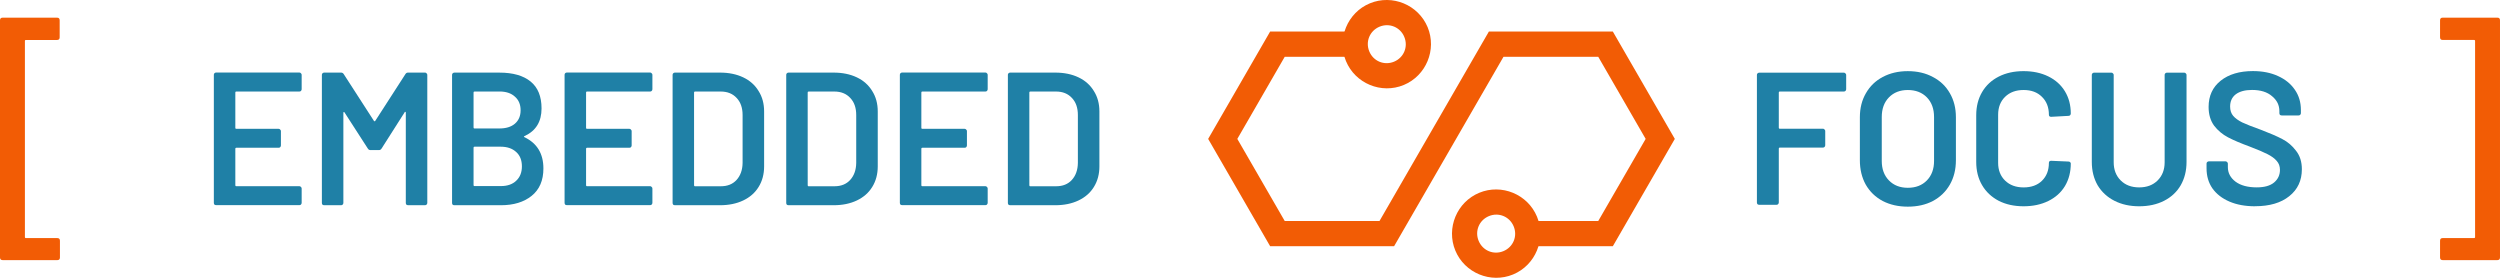
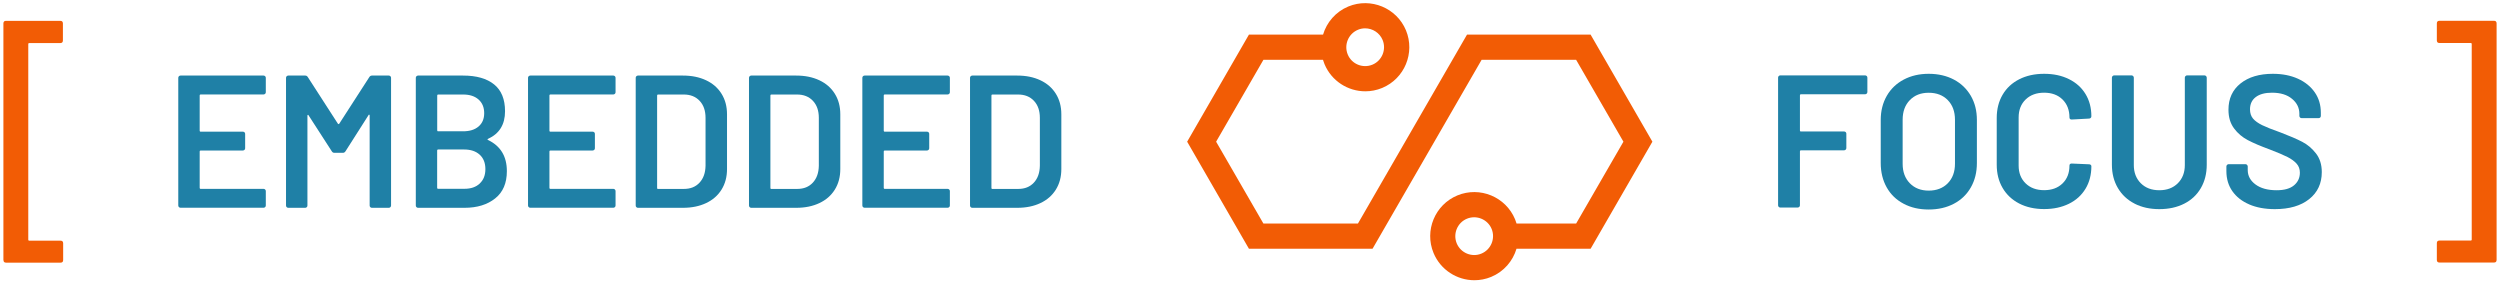
- <svg xmlns="http://www.w3.org/2000/svg" width="139.663mm" height="15.519mm" viewBox="0 0 139.663 15.519" version="1.1" id="svg1085">
-   <defs id="defs1082">
-     <clipPath clipPathUnits="userSpaceOnUse" id="clipPath3258">
-       <g id="g3264">
-         <g id="g3262" transform="matrix(0.3527778,0,0,-0.3527778,-90.4886,729.3431)">
-           <path d="M 0,2970 H 2100 V 0 H 0 Z" id="path3260" />
-         </g>
-       </g>
-     </clipPath>
-     <clipPath clipPathUnits="userSpaceOnUse" id="clipPath3273">
-       <g id="g3279">
-         <g id="g3277" transform="matrix(0.3527778,0,0,-0.3527778,-90.48859,729.3431)">
-           <path d="M 0,2970 H 2100 V 0 H 0 Z" id="path3275" />
-         </g>
-       </g>
-     </clipPath>
-     <clipPath clipPathUnits="userSpaceOnUse" id="clipPath3288">
-       <g id="g3294">
-         <g id="g3292" transform="matrix(0.3527778,0,0,-0.3527778,-90.4886,729.3431)">
-           <path d="M 0,2970 H 2100 V 0 H 0 Z" id="path3290" />
-         </g>
-       </g>
-     </clipPath>
-   </defs>
-   <g id="layer1" transform="translate(-23.71893,-126.0212)">
-     <g aria-label="[]" transform="scale(0.9889436,1.01118)" id="text338" style="font-weight:500;font-size:14.653px;font-family:'Barlow Medium';-inkscape-font-specification:Barlow-Medium;fill:#f25c05;stroke-width:0.349">
-       <path d="m 24.131,138.998 q -0.147,0 -0.147,-0.147 v -13.1 q 0,-0.147 0.147,-0.147 h 3.077 q 0.147,0 0.147,0.147 v 0.938 q 0,0.147 -0.147,0.147 h -1.758 q -0.059,0 -0.059,0.059 v 10.828 q 0,0.059 0.059,0.059 h 1.773 q 0.147,0 0.147,0.147 v 0.923 q 0,0.147 -0.147,0.147 z" id="path3808" />
-       <path d="m 165.208,138.851 q 0,0.147 -0.147,0.147 h -3.092 q -0.147,0 -0.147,-0.147 v -0.923 q 0,-0.147 0.147,-0.147 h 1.773 q 0.059,0 0.059,-0.059 v -10.828 q 0,-0.059 -0.059,-0.059 h -1.773 q -0.147,0 -0.147,-0.147 v -0.938 q 0,-0.147 0.147,-0.147 h 3.092 q 0.147,0 0.147,0.147 z" id="path3810" />
-     </g>
-     <g aria-label="FOCUS" id="text342" style="font-weight:600;font-size:10.544px;font-family:Barlow;-inkscape-font-specification:'Barlow, Semi-Bold';fill:#1f80a6;stroke-width:0.353">
-       <path d="m 126.856,131.007 q 0,0.053 -0.042,0.095 -0.032,0.032 -0.084,0.032 h -3.585 q -0.053,0 -0.053,0.053 v 1.972 q 0,0.053 0.053,0.053 h 2.415 q 0.053,0 0.084,0.042 0.042,0.032 0.042,0.084 v 0.801 q 0,0.053 -0.042,0.095 -0.032,0.032 -0.084,0.032 h -2.415 q -0.053,0 -0.053,0.053 v 3.016 q 0,0.053 -0.042,0.095 -0.032,0.032 -0.084,0.032 h -0.97 q -0.053,0 -0.095,-0.032 -0.032,-0.042 -0.032,-0.095 v -7.128 q 0,-0.053 0.032,-0.084 0.042,-0.042 0.095,-0.042 h 4.734 q 0.053,0 0.084,0.042 0.042,0.032 0.042,0.084 z" id="path3109" />
-       <path d="m 130.299,137.566 q -0.791,0 -1.402,-0.316 -0.612,-0.327 -0.949,-0.917 -0.327,-0.59 -0.327,-1.36 v -2.404 q 0,-0.759 0.337,-1.339 0.337,-0.59 0.938,-0.907 0.612,-0.327 1.402,-0.327 0.801,0 1.402,0.327 0.612,0.316 0.949,0.907 0.337,0.58 0.337,1.339 v 2.404 q 0,0.77 -0.337,1.36 -0.337,0.59 -0.949,0.917 -0.601,0.316 -1.402,0.316 z m 0,-1.054 q 0.664,0 1.065,-0.411 0.401,-0.411 0.401,-1.086 v -2.457 q 0,-0.685 -0.401,-1.097 -0.401,-0.411 -1.065,-0.411 -0.654,0 -1.054,0.411 -0.401,0.411 -0.401,1.097 v 2.457 q 0,0.675 0.401,1.086 0.401,0.411 1.054,0.411 z" id="path3111" />
-       <path d="m 136.768,137.545 q -0.791,0 -1.392,-0.306 -0.601,-0.316 -0.928,-0.875 -0.327,-0.559 -0.327,-1.297 v -2.604 q 0,-0.738 0.327,-1.297 0.327,-0.559 0.928,-0.865 0.601,-0.306 1.392,-0.306 0.78,0 1.381,0.295 0.601,0.295 0.928,0.833 0.327,0.538 0.327,1.244 0,0.053 -0.042,0.095 -0.032,0.032 -0.084,0.032 l -0.97,0.053 q -0.127,0 -0.127,-0.116 0,-0.622 -0.39,-1.002 -0.38,-0.38 -1.023,-0.38 -0.643,0 -1.033,0.38 -0.39,0.38 -0.39,1.002 v 2.689 q 0,0.612 0.39,0.991 0.39,0.38 1.033,0.38 0.643,0 1.023,-0.369 0.39,-0.38 0.39,-1.002 0,-0.116 0.127,-0.116 l 0.97,0.042 q 0.053,0 0.084,0.032 0.042,0.032 0.042,0.074 0,0.717 -0.327,1.265 -0.327,0.538 -0.928,0.833 -0.601,0.295 -1.381,0.295 z" id="path3113" />
-       <path d="m 143.224,137.545 q -0.78,0 -1.381,-0.306 -0.601,-0.306 -0.938,-0.865 -0.327,-0.569 -0.327,-1.307 v -4.861 q 0,-0.053 0.032,-0.084 0.042,-0.042 0.095,-0.042 h 0.97 q 0.053,0 0.084,0.042 0.042,0.032 0.042,0.084 v 4.882 q 0,0.622 0.39,1.012 0.39,0.39 1.033,0.39 0.643,0 1.033,-0.39 0.39,-0.39 0.39,-1.012 v -4.882 q 0,-0.053 0.032,-0.084 0.042,-0.042 0.095,-0.042 h 0.97 q 0.053,0 0.084,0.042 0.042,0.032 0.042,0.084 v 4.861 q 0,0.738 -0.327,1.307 -0.327,0.559 -0.928,0.865 -0.601,0.306 -1.392,0.306 z" id="path3115" />
-       <path d="m 149.698,137.545 q -0.822,0 -1.434,-0.264 -0.612,-0.264 -0.949,-0.738 -0.327,-0.474 -0.327,-1.118 v -0.264 q 0,-0.053 0.032,-0.084 0.042,-0.042 0.095,-0.042 h 0.938 q 0.053,0 0.084,0.042 0.042,0.032 0.042,0.084 v 0.2 q 0,0.485 0.432,0.812 0.432,0.316 1.181,0.316 0.643,0 0.97,-0.274 0.327,-0.274 0.327,-0.706 0,-0.295 -0.179,-0.496 -0.179,-0.211 -0.517,-0.38 -0.327,-0.169 -0.991,-0.422 -0.749,-0.274 -1.213,-0.517 -0.464,-0.243 -0.78,-0.654 -0.306,-0.422 -0.306,-1.044 0,-0.928 0.675,-1.466 0.675,-0.538 1.803,-0.538 0.791,0 1.392,0.274 0.612,0.274 0.949,0.77 0.337,0.485 0.337,1.128 v 0.179 q 0,0.053 -0.042,0.095 -0.032,0.032 -0.084,0.032 h -0.949 q -0.053,0 -0.095,-0.032 -0.032,-0.042 -0.032,-0.095 v -0.116 q 0,-0.496 -0.411,-0.833 -0.401,-0.348 -1.118,-0.348 -0.58,0 -0.907,0.243 -0.316,0.243 -0.316,0.685 0,0.316 0.169,0.517 0.169,0.2 0.506,0.369 0.337,0.158 1.044,0.411 0.749,0.285 1.192,0.517 0.453,0.232 0.77,0.654 0.327,0.411 0.327,1.033 0,0.949 -0.706,1.508 -0.696,0.559 -1.909,0.559 z" id="path3117" />
-     </g>
-     <g aria-label="EMBEDDED" transform="scale(0.9889439,1.01118)" id="text346" style="font-weight:600;font-size:10.466px;font-family:Barlow;-inkscape-font-specification:'Barlow, Semi-Bold';fill:#1f80a6;stroke-width:0.349">
-       <path d="m 41.025,129.559 q 0,0.052 -0.042,0.094 -0.031,0.031 -0.084,0.031 h -3.569 q -0.052,0 -0.052,0.052 v 1.957 q 0,0.052 0.052,0.052 h 2.397 q 0.052,0 0.084,0.042 0.042,0.031 0.042,0.084 v 0.795 q 0,0.052 -0.042,0.094 -0.031,0.031 -0.084,0.031 h -2.397 q -0.052,0 -0.052,0.052 v 2.02 q 0,0.052 0.052,0.052 h 3.569 q 0.052,0 0.084,0.042 0.042,0.031 0.042,0.084 v 0.795 q 0,0.052 -0.042,0.094 -0.031,0.031 -0.084,0.031 h -4.71 q -0.052,0 -0.094,-0.031 -0.031,-0.042 -0.031,-0.094 v -7.075 q 0,-0.052 0.031,-0.084 0.042,-0.042 0.094,-0.042 h 4.71 q 0.052,0 0.084,0.042 0.042,0.031 0.042,0.084 z" id="path3092" />
-       <path d="m 46.886,128.722 q 0.052,-0.084 0.147,-0.084 h 0.963 q 0.052,0 0.084,0.042 0.042,0.031 0.042,0.084 v 7.075 q 0,0.052 -0.042,0.094 -0.031,0.031 -0.084,0.031 h -0.963 q -0.052,0 -0.094,-0.031 -0.031,-0.042 -0.031,-0.094 v -4.992 q 0,-0.031 -0.031,-0.042 -0.021,-0.011 -0.031,0.021 l -1.308,2.01 q -0.052,0.084 -0.147,0.084 h -0.481 q -0.094,0 -0.147,-0.084 l -1.319,-1.999 q -0.01,-0.031 -0.042,-0.021 -0.021,0.011 -0.021,0.042 v 4.982 q 0,0.052 -0.042,0.094 -0.031,0.031 -0.084,0.031 h -0.963 q -0.052,0 -0.094,-0.031 -0.031,-0.042 -0.031,-0.094 v -7.075 q 0,-0.052 0.031,-0.084 0.042,-0.042 0.094,-0.042 h 0.963 q 0.094,0 0.147,0.084 l 1.706,2.585 q 0.021,0.021 0.042,0.021 0.021,0 0.031,-0.021 z" id="path3094" />
-       <path d="m 53.613,132.145 q -0.063,0.031 0,0.063 1.068,0.502 1.068,1.727 0,0.994 -0.67,1.518 -0.659,0.513 -1.727,0.513 h -2.638 q -0.052,0 -0.094,-0.031 -0.031,-0.042 -0.031,-0.094 v -7.075 q 0,-0.052 0.031,-0.084 0.042,-0.042 0.094,-0.042 h 2.554 q 1.141,0 1.758,0.492 0.618,0.492 0.618,1.486 0,1.099 -0.963,1.528 z m -2.826,-2.46 q -0.052,0 -0.052,0.052 v 1.936 q 0,0.052 0.052,0.052 h 1.413 q 0.555,0 0.869,-0.262 0.324,-0.272 0.324,-0.743 0,-0.481 -0.324,-0.754 -0.314,-0.283 -0.869,-0.283 z m 1.497,5.223 q 0.544,0 0.858,-0.293 0.324,-0.293 0.324,-0.795 0,-0.513 -0.324,-0.795 -0.324,-0.293 -0.879,-0.293 h -1.476 q -0.052,0 -0.052,0.052 v 2.072 q 0,0.052 0.052,0.052 z" id="path3096" />
-       <path d="m 60.838,129.559 q 0,0.052 -0.042,0.094 -0.031,0.031 -0.084,0.031 h -3.569 q -0.052,0 -0.052,0.052 v 1.957 q 0,0.052 0.052,0.052 h 2.397 q 0.052,0 0.084,0.042 0.042,0.031 0.042,0.084 v 0.795 q 0,0.052 -0.042,0.094 -0.031,0.031 -0.084,0.031 h -2.397 q -0.052,0 -0.052,0.052 v 2.02 q 0,0.052 0.052,0.052 h 3.569 q 0.052,0 0.084,0.042 0.042,0.031 0.042,0.084 v 0.795 q 0,0.052 -0.042,0.094 -0.031,0.031 -0.084,0.031 h -4.71 q -0.052,0 -0.094,-0.031 -0.031,-0.042 -0.031,-0.094 v -7.075 q 0,-0.052 0.031,-0.084 0.042,-0.042 0.094,-0.042 h 4.71 q 0.052,0 0.084,0.042 0.042,0.031 0.042,0.084 z" id="path3098" />
-       <path d="m 62.104,135.965 q -0.052,0 -0.094,-0.031 -0.031,-0.042 -0.031,-0.094 v -7.075 q 0,-0.052 0.031,-0.084 0.042,-0.042 0.094,-0.042 h 2.554 q 0.743,0 1.308,0.262 0.565,0.262 0.869,0.754 0.314,0.481 0.314,1.13 v 3.035 q 0,0.649 -0.314,1.141 -0.304,0.481 -0.869,0.743 -0.565,0.262 -1.308,0.262 z m 1.088,-1.099 q 0,0.052 0.052,0.052 h 1.465 q 0.555,0 0.879,-0.345 0.335,-0.356 0.345,-0.942 v -2.648 q 0,-0.597 -0.335,-0.942 -0.335,-0.356 -0.9,-0.356 h -1.455 q -0.052,0 -0.052,0.052 z" id="path3100" />
-       <path d="m 68.523,135.965 q -0.052,0 -0.094,-0.031 -0.031,-0.042 -0.031,-0.094 v -7.075 q 0,-0.052 0.031,-0.084 0.042,-0.042 0.094,-0.042 h 2.554 q 0.743,0 1.308,0.262 0.565,0.262 0.869,0.754 0.314,0.481 0.314,1.13 v 3.035 q 0,0.649 -0.314,1.141 -0.304,0.481 -0.869,0.743 -0.565,0.262 -1.308,0.262 z m 1.088,-1.099 q 0,0.052 0.052,0.052 h 1.465 q 0.555,0 0.879,-0.345 0.335,-0.356 0.345,-0.942 v -2.648 q 0,-0.597 -0.335,-0.942 -0.335,-0.356 -0.9,-0.356 h -1.455 q -0.052,0 -0.052,0.052 z" id="path3102" />
-       <path d="m 79.778,129.559 q 0,0.052 -0.042,0.094 -0.031,0.031 -0.084,0.031 h -3.569 q -0.052,0 -0.052,0.052 v 1.957 q 0,0.052 0.052,0.052 h 2.397 q 0.052,0 0.084,0.042 0.042,0.031 0.042,0.084 v 0.795 q 0,0.052 -0.042,0.094 -0.031,0.031 -0.084,0.031 h -2.397 q -0.052,0 -0.052,0.052 v 2.02 q 0,0.052 0.052,0.052 h 3.569 q 0.052,0 0.084,0.042 0.042,0.031 0.042,0.084 v 0.795 q 0,0.052 -0.042,0.094 -0.031,0.031 -0.084,0.031 h -4.71 q -0.052,0 -0.094,-0.031 -0.031,-0.042 -0.031,-0.094 v -7.075 q 0,-0.052 0.031,-0.084 0.042,-0.042 0.094,-0.042 h 4.71 q 0.052,0 0.084,0.042 0.042,0.031 0.042,0.084 z" id="path3104" />
-       <path d="m 81.044,135.965 q -0.052,0 -0.094,-0.031 -0.031,-0.042 -0.031,-0.094 v -7.075 q 0,-0.052 0.031,-0.084 0.042,-0.042 0.094,-0.042 h 2.554 q 0.743,0 1.308,0.262 0.565,0.262 0.869,0.754 0.314,0.481 0.314,1.13 v 3.035 q 0,0.649 -0.314,1.141 -0.304,0.481 -0.869,0.743 -0.565,0.262 -1.308,0.262 z m 1.088,-1.099 q 0,0.052 0.052,0.052 h 1.465 q 0.555,0 0.879,-0.345 0.335,-0.356 0.345,-0.942 v -2.648 q 0,-0.597 -0.335,-0.942 -0.335,-0.356 -0.9,-0.356 h -1.455 q -0.052,0 -0.052,0.052 z" id="path3106" />
-     </g>
-     <g id="g3408">
-       <path style="color:#000000;fill:#f25c05;stroke-miterlimit:10;-inkscape-stroke:none" d="m 106.357,136.791 c -1.252,0.519 -1.855,1.974 -1.336,3.227 0.519,1.252 1.974,1.855 3.227,1.336 1.252,-0.519 1.855,-1.974 1.336,-3.227 -0.519,-1.252 -1.974,-1.855 -3.227,-1.336 z m 1.352,1.299 c 0.249,0.103 0.459,0.304 0.572,0.578 0.227,0.548 -0.026,1.156 -0.574,1.383 -0.548,0.227 -1.156,-0.026 -1.383,-0.574 -0.227,-0.548 0.026,-1.156 0.574,-1.383 0.274,-0.113 0.562,-0.107 0.811,-0.004 z" id="path326" />
-       <path style="color:#000000;fill:#f25c05;stroke-miterlimit:10;-inkscape-stroke:none" d="m 100.248,126.207 c -1.252,0.519 -1.855,1.974 -1.336,3.227 0.519,1.252 1.974,1.855 3.227,1.336 1.252,-0.519 1.855,-1.974 1.336,-3.227 -0.519,-1.252 -1.974,-1.855 -3.227,-1.336 z m 1.352,1.301 c 0.249,0.103 0.457,0.302 0.57,0.576 0.227,0.548 -0.025,1.156 -0.572,1.383 -0.548,0.227 -1.156,-0.025 -1.383,-0.572 -0.227,-0.548 0.025,-1.156 0.572,-1.383 0.274,-0.113 0.564,-0.107 0.812,-0.004 z" id="path330" />
-       <path style="color:#000000;fill:#f25c05;stroke-miterlimit:10;-inkscape-stroke:none" d="m 94.676,127.783 -3.463,5.998 3.463,5.996 h 6.924 l 6.111,-10.582 h 5.295 l 2.648,4.586 -2.648,4.586 h -4.176 v 1.41 h 4.99 l 3.463,-5.996 -3.463,-5.998 h -6.924 l -6.111,10.584 h -5.295 l -2.648,-4.586 2.648,-4.586 h 4.174 v -1.412 z" id="path334" />
-     </g>
-   </g>
+ <svg xmlns="http://www.w3.org/2000/svg" id="b" width="397" height="45" viewBox="0 0 397 45">
+   <path d="M262.4,22.5l-9.81-17h-19.63l-17.32,30h-15.01l-7.51-13,7.51-13h9.46c.07.23.15.46.24.68,1.12,2.69,3.73,4.32,6.48,4.32.89,0,1.8-.17,2.67-.53,3.57-1.48,5.26-5.58,3.79-9.15-1.48-3.56-5.58-5.26-9.15-3.79-2.02.84-3.44,2.52-4.02,4.47h-11.77l-9.81,17,9.81,17h19.63l17.32-30h15.01l7.51,13-7.51,13h-9.46c-.07-.23-.15-.45-.24-.68-1.48-3.56-5.58-5.26-9.15-3.79-3.57,1.48-5.27,5.58-3.79,9.15,1.12,2.69,3.73,4.32,6.48,4.32.89,0,1.8-.17,2.67-.53,2.02-.84,3.44-2.52,4.02-4.47h11.77l9.81-17ZM215.64,4.73c.37-.16.76-.23,1.14-.23,1.18,0,2.3.7,2.78,1.85.63,1.53-.1,3.29-1.62,3.92-1.53.63-3.29-.09-3.92-1.62-.63-1.53.1-3.29,1.62-3.92ZM235.25,40.27c-1.53.64-3.29-.1-3.92-1.62-.63-1.53.1-3.29,1.62-3.92,1.53-.63,3.29.1,3.92,1.62.63,1.53-.1,3.29-1.62,3.92Z" fill="#f25c05" />
+   <path d="M.54,41.27V3.73c0-.28.14-.42.41-.42h8.63c.27,0,.41.14.41.42v2.69c0,.28-.14.42-.41.42h-4.93c-.11,0-.16.06-.16.17v31.04c0,.11.05.17.16.17h4.97c.27,0,.41.14.41.42v2.65c0,.28-.14.42-.41.42H.96c-.27,0-.41-.14-.41-.42Z" fill="#f25c05" />
+   <path d="M396.05,41.69h-8.67c-.27,0-.41-.14-.41-.42v-2.65c0-.28.14-.42.41-.42h4.97c.11,0,.16-.06.16-.17V7c0-.11-.05-.17-.16-.17h-4.97c-.27,0-.41-.14-.41-.42v-2.69c0-.28.14-.42.41-.42h8.67c.27,0,.41.14.41.42v37.55c0,.28-.14.42-.41.42Z" fill="#f25c05" />
+   <path d="M296.44,14.86c-.07.07-.16.11-.26.11h-10.2c-.1,0-.15.05-.15.15v5.61c0,.1.05.15.15.15h6.87c.1,0,.18.04.25.1.07.07.1.16.1.25v2.28c0,.1-.04.19-.1.25s-.16.11-.25.11h-6.87c-.1,0-.15.05-.15.15v8.58c0,.1-.04.19-.1.25s-.16.11-.26.11h-2.76c-.1,0-.18-.04-.25-.11-.07-.07-.1-.15-.1-.25V12.33c0-.1.03-.18.1-.25s.15-.11.25-.11h13.47c.1,0,.19.04.26.11.07.07.1.15.1.25v2.28c0,.1-.04.19-.1.25Z" fill="#1f80a6" />
+   <path d="M302.29,32.35c-1.16-.61-2.05-1.47-2.68-2.59s-.95-2.41-.95-3.87v-6.84c0-1.44.32-2.71.96-3.83.64-1.11,1.54-1.97,2.69-2.58,1.15-.61,2.47-.92,3.97-.92s2.85.31,4,.92c1.15.61,2.04,1.47,2.69,2.58.64,1.11.96,2.38.96,3.83v6.84c0,1.46-.32,2.75-.96,3.87-.64,1.12-1.54,1.99-2.69,2.59-1.15.61-2.49.92-4,.92s-2.83-.3-3.99-.92ZM309.31,29.1c.76-.78,1.14-1.81,1.14-3.09v-6.99c0-1.3-.38-2.34-1.14-3.12-.76-.78-1.77-1.17-3.03-1.17s-2.24.39-3,1.17c-.76.78-1.14,1.82-1.14,3.12v6.99c0,1.28.38,2.31,1.14,3.09s1.76,1.17,3,1.17,2.27-.39,3.03-1.17Z" fill="#1f80a6" />
+   <path d="M320.65,32.32c-1.14-.59-2.02-1.42-2.64-2.48-.62-1.06-.93-2.29-.93-3.69v-7.41c0-1.4.31-2.63.93-3.69.62-1.06,1.5-1.88,2.64-2.46s2.46-.87,3.96-.87,2.79.28,3.93.84c1.14.56,2.02,1.35,2.64,2.37.62,1.02.93,2.2.93,3.54,0,.1-.04.19-.1.25s-.16.11-.26.11l-2.76.15c-.24,0-.36-.11-.36-.33,0-1.18-.37-2.13-1.1-2.85s-1.71-1.08-2.92-1.08-2.2.36-2.94,1.08c-.74.72-1.11,1.67-1.11,2.85v7.65c0,1.16.37,2.1,1.11,2.82.74.72,1.72,1.08,2.94,1.08s2.19-.36,2.92-1.07,1.1-1.65,1.1-2.83c0-.22.12-.33.36-.33l2.76.12c.1,0,.19.03.26.09.07.06.1.13.1.21,0,1.36-.31,2.56-.93,3.58-.62,1.03-1.5,1.83-2.64,2.39-1.14.56-2.45.84-3.93.84s-2.82-.29-3.96-.88Z" fill="#1f80a6" />
+   <path d="M338.98,32.34c-1.14-.58-2.03-1.41-2.66-2.48-.63-1.07-.95-2.3-.95-3.7v-13.83c0-.1.04-.18.11-.25.07-.07.15-.11.25-.11h2.76c.1,0,.18.04.25.11s.11.15.11.25v13.89c0,1.18.37,2.14,1.11,2.88.74.74,1.72,1.11,2.94,1.11s2.2-.37,2.94-1.11,1.11-1.7,1.11-2.88v-13.89c0-.1.04-.18.11-.25.07-.07.15-.11.25-.11h2.76c.1,0,.18.04.25.11s.11.15.11.25v13.83c0,1.4-.31,2.63-.93,3.7-.62,1.07-1.5,1.9-2.64,2.48s-2.46.87-3.96.87-2.79-.29-3.93-.87Z" fill="#1f80a6" />
+   <path d="M357.18,32.46c-1.16-.5-2.05-1.2-2.68-2.1-.63-.9-.95-1.96-.95-3.18v-.75c0-.1.04-.18.11-.25.07-.07.15-.11.25-.11h2.67c.1,0,.18.04.25.11s.11.16.11.25v.57c0,.92.41,1.68,1.23,2.29s1.94.92,3.36.92c1.22,0,2.14-.26,2.76-.78.62-.52.93-1.19.93-2.01,0-.56-.17-1.04-.51-1.42-.34-.39-.83-.75-1.46-1.07-.63-.32-1.58-.72-2.83-1.2-1.42-.52-2.57-1.01-3.45-1.47s-1.62-1.08-2.21-1.88-.88-1.77-.88-2.96c0-1.76.64-3.15,1.92-4.17,1.28-1.02,2.99-1.53,5.13-1.53,1.5,0,2.83.26,3.98.78,1.15.52,2.04,1.25,2.68,2.17s.96,2.01.96,3.23v.51c0,.1-.04.18-.1.25-.07.07-.16.1-.25.1h-2.7c-.1,0-.19-.03-.25-.1-.07-.07-.11-.15-.11-.25v-.33c0-.94-.38-1.74-1.16-2.38-.77-.65-1.83-.98-3.19-.98-1.1,0-1.96.23-2.57.69s-.92,1.11-.92,1.95c0,.6.16,1.09.48,1.47.32.38.8.72,1.44,1.04.64.31,1.63.71,2.97,1.18,1.42.54,2.55,1.03,3.4,1.47.85.44,1.58,1.06,2.19,1.85.61.79.92,1.77.92,2.96,0,1.8-.67,3.23-2,4.29-1.33,1.06-3.15,1.59-5.45,1.59-1.56,0-2.92-.25-4.08-.75Z" fill="#1f80a6" />
+   <path d="M42.11,14.89c-.07.07-.15.11-.25.11h-10c-.1,0-.15.05-.15.15v5.61c0,.1.05.15.15.15h6.72c.1,0,.18.04.25.1.07.07.1.16.1.25v2.28c0,.1-.03.19-.1.25-.07.07-.15.11-.25.11h-6.72c-.1,0-.15.05-.15.15v5.79c0,.1.05.15.15.15h10c.1,0,.18.04.25.11s.1.15.1.25v2.28c0,.1-.03.19-.1.25-.07.07-.15.11-.25.11h-13.2c-.1,0-.18-.04-.25-.11-.07-.07-.1-.15-.1-.25V12.36c0-.1.03-.18.1-.25s.15-.11.25-.11h13.2c.1,0,.18.04.25.11s.1.15.1.25v2.28c0,.1-.03.19-.1.25Z" fill="#1f80a6" />
+   <path d="M59.05,12h2.7c.1,0,.18.04.25.11s.1.15.1.25v20.28c0,.1-.04.19-.1.25-.07.07-.15.11-.25.11h-2.7c-.1,0-.18-.04-.25-.11-.07-.07-.1-.15-.1-.25v-14.31c0-.06-.02-.1-.07-.12-.05-.02-.08,0-.1.06l-3.67,5.76c-.1.16-.24.24-.41.24h-1.35c-.18,0-.31-.08-.41-.24l-3.7-5.73c-.02-.06-.05-.08-.1-.06-.05.02-.07.06-.07.12v14.28c0,.1-.03.19-.1.25-.07.07-.15.11-.25.11h-2.7c-.1,0-.18-.04-.25-.11-.07-.07-.1-.15-.1-.25V12.36c0-.1.03-.18.1-.25s.15-.11.25-.11h2.7c.18,0,.31.08.41.24l4.78,7.41s.08.06.12.06.07-.02.09-.06l4.78-7.41c.1-.16.24-.24.41-.24Z" fill="#1f80a6" />
+   <path d="M77.5,22.23c2,.96,2.99,2.61,2.99,4.95,0,1.9-.62,3.35-1.86,4.33-1.24.99-2.86,1.49-4.86,1.49h-7.39c-.1,0-.18-.04-.25-.11-.07-.07-.1-.15-.1-.25V12.36c0-.1.03-.18.1-.25s.15-.11.25-.11h7.16c2.13,0,3.77.47,4.93,1.41s1.73,2.36,1.73,4.26c0,2.1-.9,3.56-2.7,4.38-.12.06-.12.12,0,.18ZM69.43,15.15v5.55c0,.1.05.15.15.15h3.96c1.04,0,1.85-.25,2.45-.76s.9-1.21.9-2.12-.3-1.64-.9-2.17c-.6-.53-1.41-.79-2.45-.79h-3.96c-.1,0-.15.05-.15.15ZM76.19,29.13c.6-.56.89-1.32.89-2.28s-.3-1.74-.91-2.29c-.61-.55-1.43-.82-2.46-.82h-4.14c-.1,0-.15.05-.15.15v5.94c0,.1.05.15.15.15h4.2c1.02,0,1.82-.28,2.42-.84Z" fill="#1f80a6" />
+   <path d="M97.65,14.89c-.07.07-.15.11-.25.11h-10c-.1,0-.15.05-.15.15v5.61c0,.1.05.15.15.15h6.72c.1,0,.18.04.25.1.07.07.1.16.1.25v2.28c0,.1-.03.19-.1.25-.07.07-.15.11-.25.11h-6.72c-.1,0-.15.05-.15.15v5.79c0,.1.05.15.15.15h10c.1,0,.18.04.25.11s.1.15.1.25v2.28c0,.1-.03.19-.1.25-.07.07-.15.11-.25.11h-13.2c-.1,0-.18-.04-.25-.11-.07-.07-.1-.15-.1-.25V12.36c0-.1.03-.18.1-.25s.15-.11.25-.11h13.2c.1,0,.18.04.25.11s.1.15.1.25v2.28c0,.1-.03.19-.1.25Z" fill="#1f80a6" />
+   <path d="M101.05,32.89c-.07-.07-.1-.15-.1-.25V12.36c0-.1.03-.18.1-.25s.15-.11.25-.11h7.16c1.39,0,2.61.25,3.67.75,1.06.5,1.87,1.21,2.45,2.14.58.93.87,2.02.87,3.26v8.7c0,1.24-.29,2.33-.87,3.26-.58.93-1.39,1.64-2.45,2.14-1.06.5-2.28.75-3.67.75h-7.16c-.1,0-.18-.04-.25-.11ZM104.5,30h4.11c1.04,0,1.86-.33,2.48-1s.93-1.56.95-2.69v-7.59c0-1.14-.31-2.04-.94-2.71-.63-.67-1.47-1-2.52-1h-4.08c-.1,0-.15.05-.15.15v14.7c0,.1.05.15.15.15Z" fill="#1f80a6" />
+   <path d="M119.04,32.89c-.07-.07-.1-.15-.1-.25V12.36c0-.1.03-.18.1-.25s.15-.11.25-.11h7.16c1.39,0,2.61.25,3.67.75,1.06.5,1.87,1.21,2.45,2.14.58.93.87,2.02.87,3.26v8.7c0,1.24-.29,2.33-.87,3.26-.58.93-1.39,1.64-2.45,2.14-1.06.5-2.28.75-3.67.75h-7.16c-.1,0-.18-.04-.25-.11ZM122.49,30h4.11c1.04,0,1.86-.33,2.48-1s.93-1.56.95-2.69v-7.59c0-1.14-.31-2.04-.94-2.71-.63-.67-1.47-1-2.52-1h-4.08c-.1,0-.15.05-.15.15v14.7c0,.1.05.15.15.15Z" fill="#1f80a6" />
+   <path d="M150.74,14.89c-.07.07-.15.11-.25.11h-10c-.1,0-.15.05-.15.15v5.61c0,.1.05.15.15.15h6.72c.1,0,.18.04.25.1.07.07.1.16.1.25v2.28c0,.1-.03.19-.1.25-.07.07-.15.11-.25.11h-6.72c-.1,0-.15.05-.15.15v5.79c0,.1.05.15.15.15h10c.1,0,.18.04.25.11s.1.15.1.25v2.28c0,.1-.03.19-.1.25-.07.07-.15.11-.25.11h-13.2c-.1,0-.18-.04-.25-.11-.07-.07-.1-.15-.1-.25V12.36c0-.1.03-.18.1-.25s.15-.11.25-.11h13.2c.1,0,.18.04.25.11s.1.15.1.25v2.28c0,.1-.03.19-.1.25Z" fill="#1f80a6" />
+   <path d="M154.14,32.89c-.07-.07-.1-.15-.1-.25V12.36c0-.1.03-.18.1-.25s.15-.11.25-.11h7.16c1.39,0,2.61.25,3.67.75,1.06.5,1.87,1.21,2.45,2.14.58.93.87,2.02.87,3.26v8.7c0,1.24-.29,2.33-.87,3.26-.58.93-1.39,1.64-2.45,2.14-1.06.5-2.28.75-3.67.75h-7.16c-.1,0-.18-.04-.25-.11ZM157.59,30h4.11c1.04,0,1.86-.33,2.48-1s.93-1.56.95-2.69v-7.59c0-1.14-.31-2.04-.94-2.71-.63-.67-1.47-1-2.52-1h-4.08c-.1,0-.15.05-.15.15v14.7c0,.1.05.15.15.15Z" fill="#1f80a6" />
</svg>
